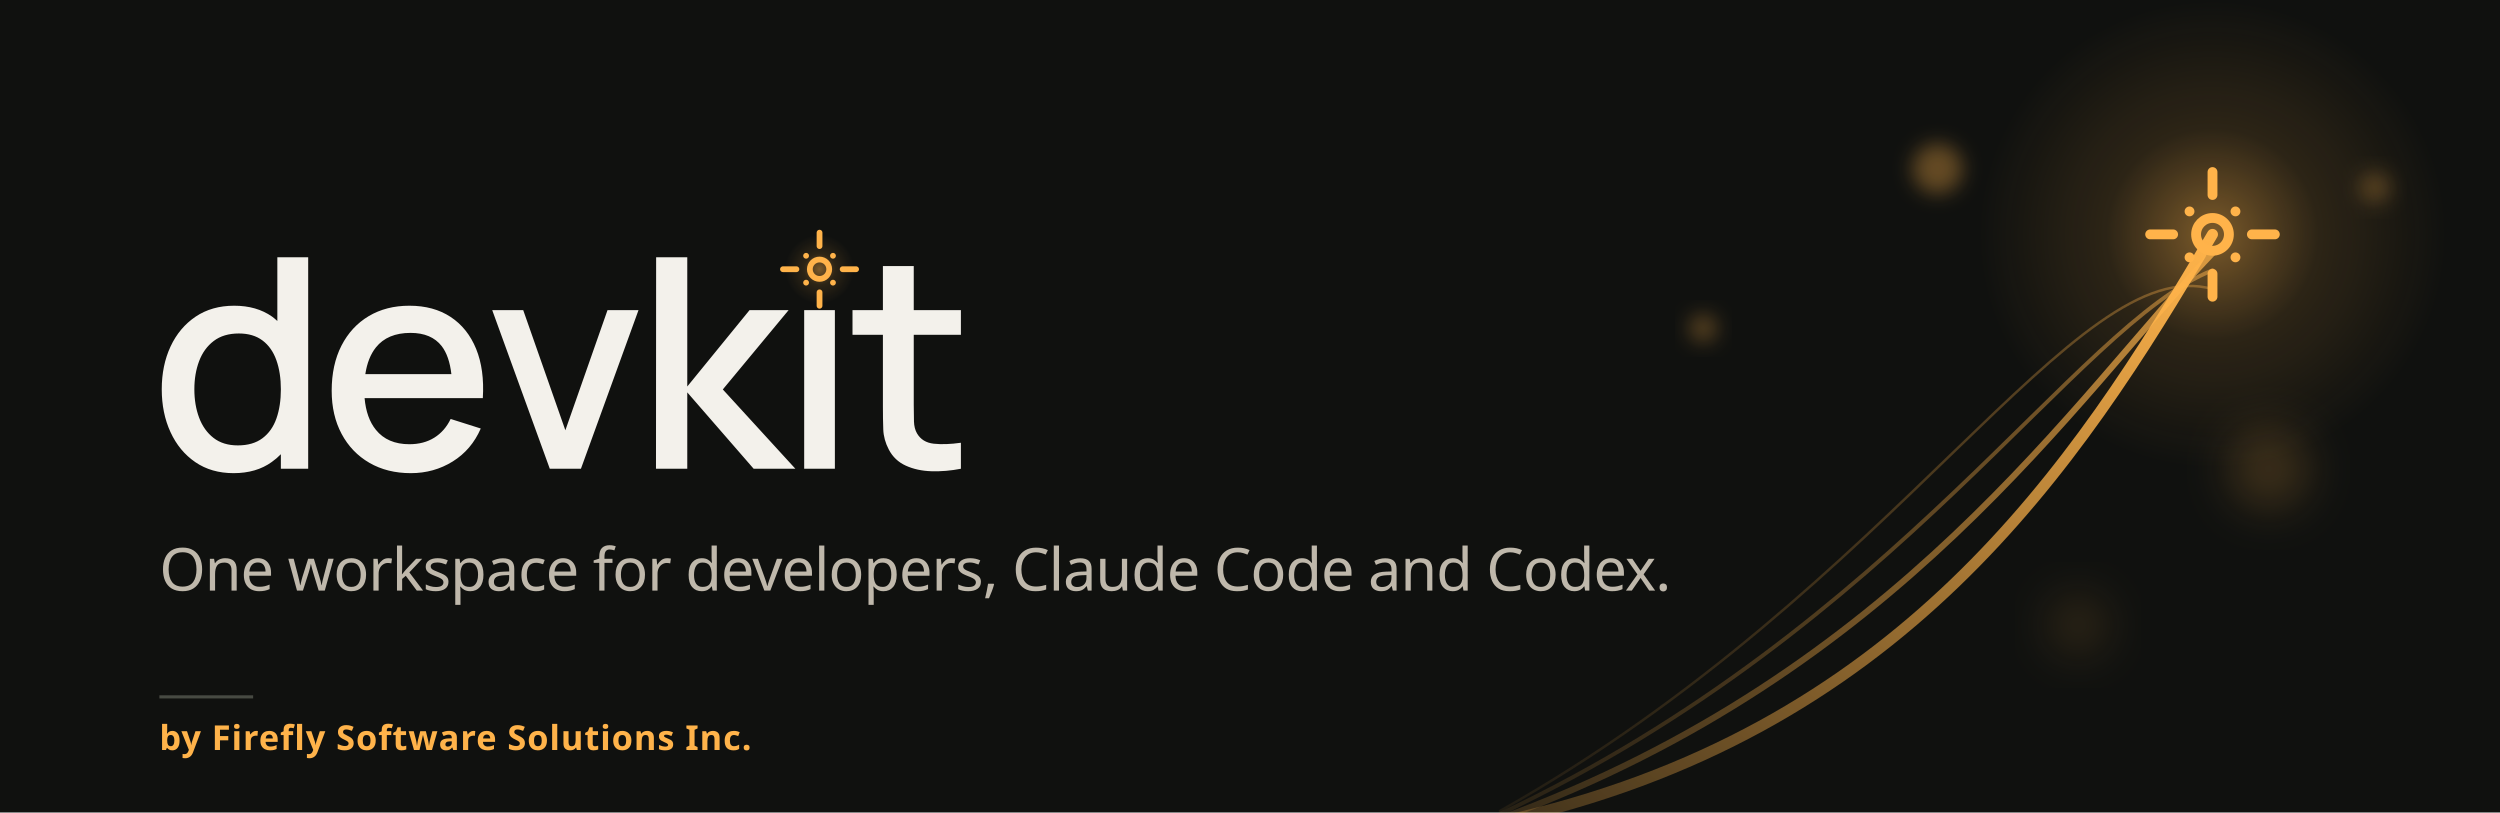
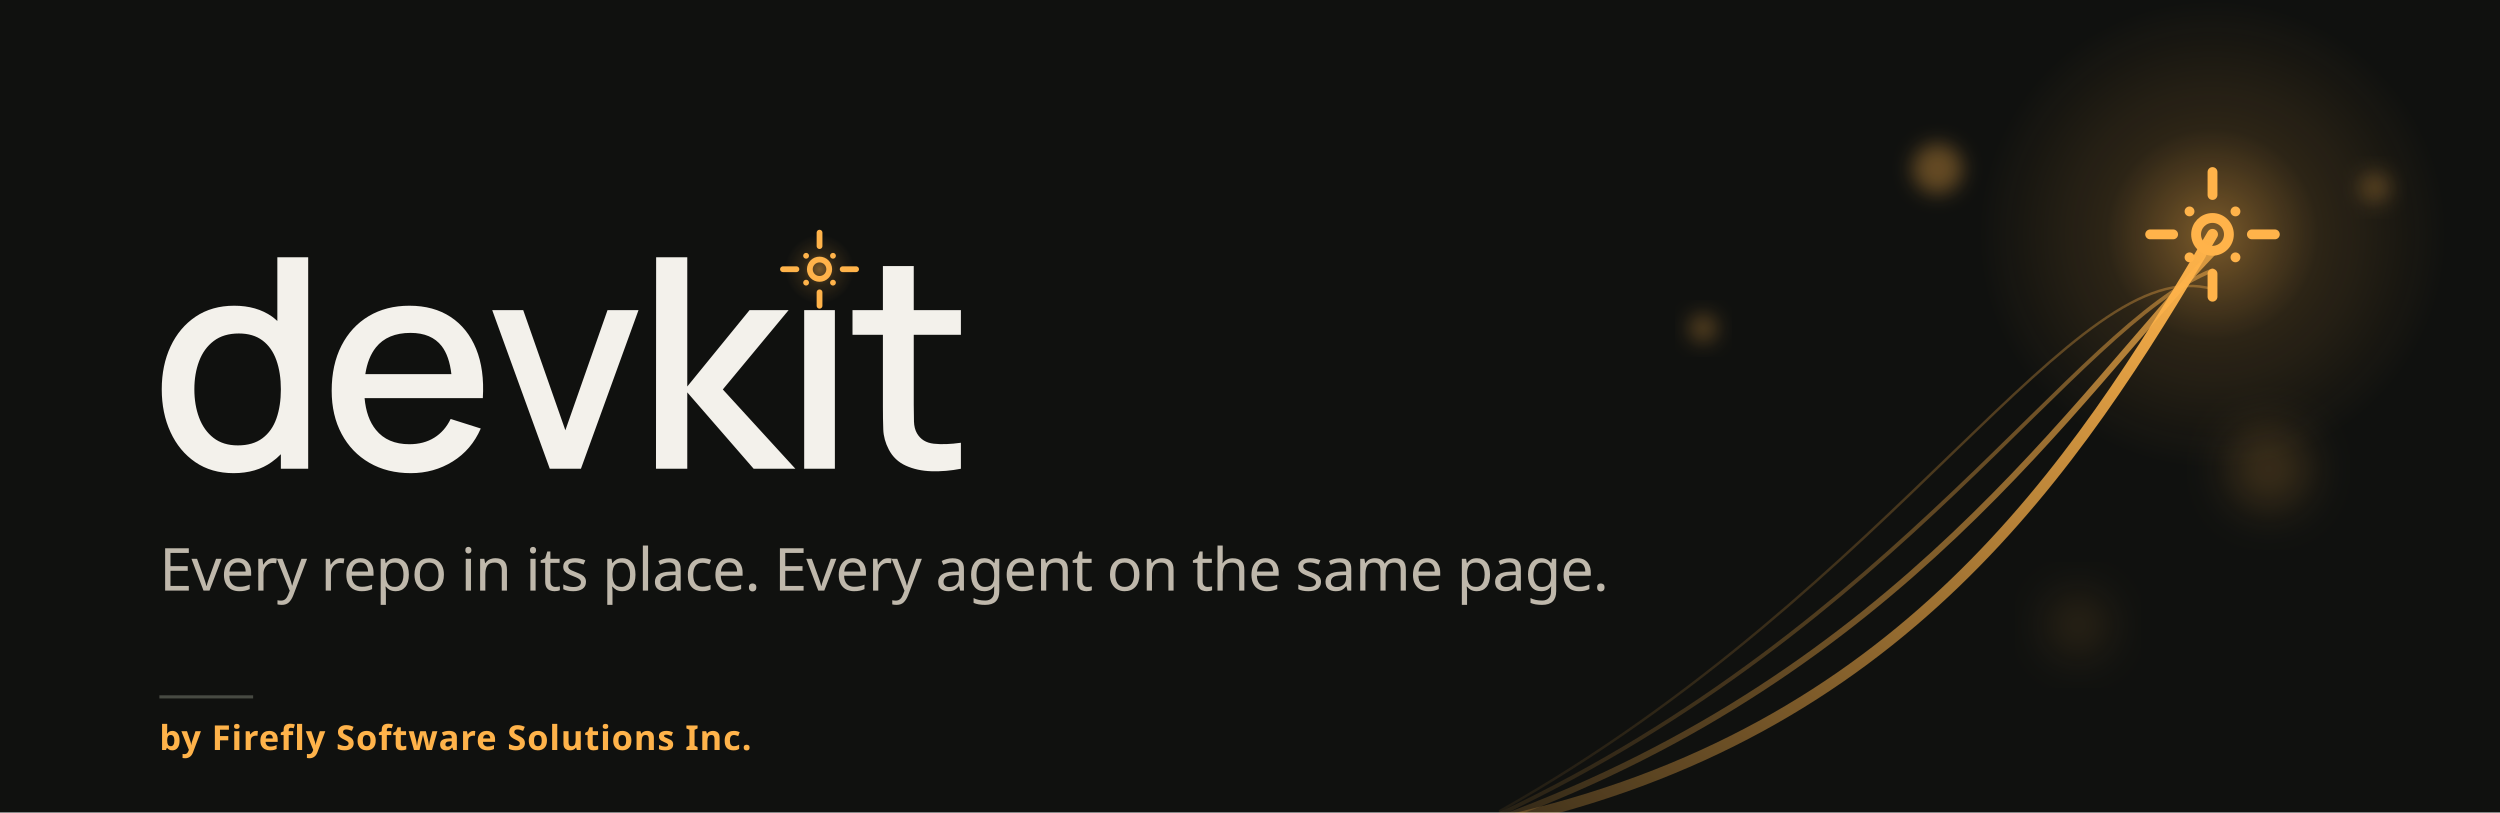
<svg xmlns="http://www.w3.org/2000/svg" width="1600" height="520" viewBox="0 0 1600 520">
  <defs>
    <radialGradient id="glow">
      <stop offset="0" stop-color="#FFB34A" stop-opacity="0.45" />
      <stop offset="0.45" stop-color="#FFB34A" stop-opacity="0.12" />
      <stop offset="1" stop-color="#FFB34A" stop-opacity="0" />
    </radialGradient>
    <linearGradient id="trail" x1="0" y1="1" x2="1" y2="0">
      <stop offset="0" stop-color="#FFB34A" stop-opacity="0.2" />
      <stop offset="1" stop-color="#FFB34A" stop-opacity="1" />
    </linearGradient>
    <linearGradient id="trailsoft" x1="0" y1="1" x2="1" y2="0">
      <stop offset="0" stop-color="#FFB34A" stop-opacity="0" />
      <stop offset="1" stop-color="#FFB34A" stop-opacity="0.55" />
    </linearGradient>
    <filter id="blur6" x="-50%" y="-50%" width="200%" height="200%">
      <feGaussianBlur stdDeviation="6" />
    </filter>
    <filter id="blur14" x="-50%" y="-50%" width="200%" height="200%">
      <feGaussianBlur stdDeviation="14" />
    </filter>
  </defs>
  <rect width="1600" height="520" fill="#10110F" />
  <circle cx="1240" cy="108" r="16" fill="#FFB34A" opacity="0.35" filter="url(#blur6)" />
  <circle cx="1452" cy="300" r="26" fill="#FFB34A" opacity="0.18" filter="url(#blur14)" />
  <circle cx="1090" cy="210" r="9" fill="#FFB34A" opacity="0.3" filter="url(#blur6)" />
  <circle cx="1520" cy="120" r="10" fill="#FFB34A" opacity="0.25" filter="url(#blur6)" />
  <circle cx="1330" cy="400" r="20" fill="#FFB34A" opacity="0.12" filter="url(#blur14)" />
  <path d="M960 526 C 1216 470, 1328 300, 1416 150" fill="none" stroke="url(#trail)" stroke-opacity="1.0" stroke-width="7" stroke-linecap="round" />
  <path d="M960 524 C 1216 430, 1328 254, 1416 162" fill="none" stroke="url(#trail)" stroke-opacity="0.75" stroke-width="4" stroke-linecap="round" />
  <path d="M960 521 C 1216 400, 1328 208, 1416 173" fill="none" stroke="url(#trail)" stroke-opacity="0.5" stroke-width="2.5" stroke-linecap="round" />
  <path d="M960 519 C 1216 375, 1328 160, 1416 185" fill="none" stroke="url(#trail)" stroke-opacity="0.35" stroke-width="1.6" stroke-linecap="round" />
  <circle cx="1416" cy="150" r="150.0" fill="url(#glow)" />
  <g fill="none" stroke="#FFB34A" stroke-width="6.3" stroke-linecap="round" stroke-linejoin="round">
    <circle cx="1416" cy="150" r="10.5" />
    <path d="M1416.0 110.1 L1416.0 124.8" />
    <path d="M1416.0 175.2 L1416.0 189.9" />
    <path d="M1376.1 150.0 L1390.8 150.0" />
    <path d="M1441.2 150.0 L1455.9 150.0" />
    <path d="M1401.3 135.3 L1401.3 135.3" />
    <path d="M1430.7 135.3 L1430.7 135.3" />
    <path d="M1401.3 164.7 L1401.3 164.7" />
    <path d="M1430.7 164.7 L1430.7 164.7" />
  </g>
  <path transform="translate(96.0,300.0) scale(0.094)" d="M569 30Q418 30 308.5 -45Q199 -120 139.5 -249.5Q80 -379 80 -541Q80 -704 140 -832.5Q200 -961 310.5 -1035.5Q421 -1110 573 -1110Q726 -1110 831 -1036Q850 -1022 867 -1006L867 -1440L1077 -1440L1077 0L891 0L891 -99Q863 -70 829 -46Q724 30 569 30ZM598 -159Q701 -159 766 -208Q831 -257 861 -343Q891 -429 891 -541Q891 -653 860.5 -739Q830 -825 766.5 -873Q703 -921 605 -921Q501 -921 434 -870Q367 -819 334.5 -733Q302 -647 302 -541Q302 -434 334.5 -347.5Q367 -261 432.5 -210Q498 -159 598 -159ZM1776 30Q1615 30 1493.5 -40.5Q1372 -111 1304.5 -237.5Q1237 -364 1237 -531Q1237 -708 1303.5 -838Q1370 -968 1489 -1039Q1608 -1110 1766 -1110Q1931 -1110 2047 -1033.5Q2163 -957 2220.5 -816Q2278 -675 2266 -481L1461 -481Q1473 -345 1538 -265Q1617 -167 1766 -167Q1864 -167 1935.5 -211.5Q2007 -256 2047 -339L2252 -274Q2189 -129 2061 -49.5Q1933 30 1776 30ZM2052 -644Q2038 -767 1986 -835Q1916 -925 1774 -925Q1617 -925 1538 -826Q1483 -757 1466 -644ZM2722 0L2330 -1080L2541 -1080L2828 -262L3115 -1080L3326 -1080L2934 0ZM3445 0L3446 -1440L3658 -1440L3658 -560L4082 -1080L4348 -1080L3900 -540L4394 0L4110 0L3658 -520L3658 0ZM4454 0L4454 -1080L4663 -1080L4663 0ZM5521 0Q5419 20 5321 17Q5223 14 5146 -21Q5069 -56 5030 -131Q4995 -198 4992.5 -267.5Q4990 -337 4990 -425L4990 -912L4783 -912L4783 -1080L4990 -1080L4990 -1380L5200 -1380L5200 -1080L5521 -1080L5521 -912L5200 -912L5200 -435Q5200 -370 5201.5 -322Q5203 -274 5222 -241Q5258 -179 5336.5 -170.5Q5415 -162 5521 -177Z" fill="#F3F1EB" />
  <circle cx="524.5" cy="172.3" r="22.1" fill="url(#glow)" />
  <g fill="none" stroke="#FFB34A" stroke-width="3.7" stroke-linecap="round" stroke-linejoin="round">
    <circle cx="524.5" cy="172.3" r="6.2" />
    <path d="M524.5 148.9 L524.5 157.5" />
    <path d="M524.5 187.1 L524.5 195.7" />
    <path d="M501.1 172.3 L509.7 172.3" />
    <path d="M539.3 172.3 L547.9 172.3" />
    <path d="M515.9 163.7 L515.9 163.7" />
    <path d="M533.1 163.7 L533.1 163.7" />
    <path d="M515.9 180.9 L515.9 180.9" />
    <path d="M533.1 180.9 L533.1 180.9" />
  </g>
-   <text x="102" y="378" font-family="Manrope" font-size="38" font-weight="400" letter-spacing="-0.6" fill="#BFB8AB">One workspace for developers, Claude Code and Codex.</text>
+   <text x="102" y="378" font-family="Manrope" font-size="38" font-weight="400" letter-spacing="-0.6" fill="#BFB8AB">Every repo in its place. Every agent on the same page.</text>
  <line x1="102" y1="446" x2="162" y2="446" stroke="#474A42" stroke-width="2" />
  <text x="102" y="480" font-family="Manrope" font-size="22" font-weight="650" letter-spacing="0.6" fill="#FFB34A">by Firefly Software Solutions Inc.</text>
</svg>
